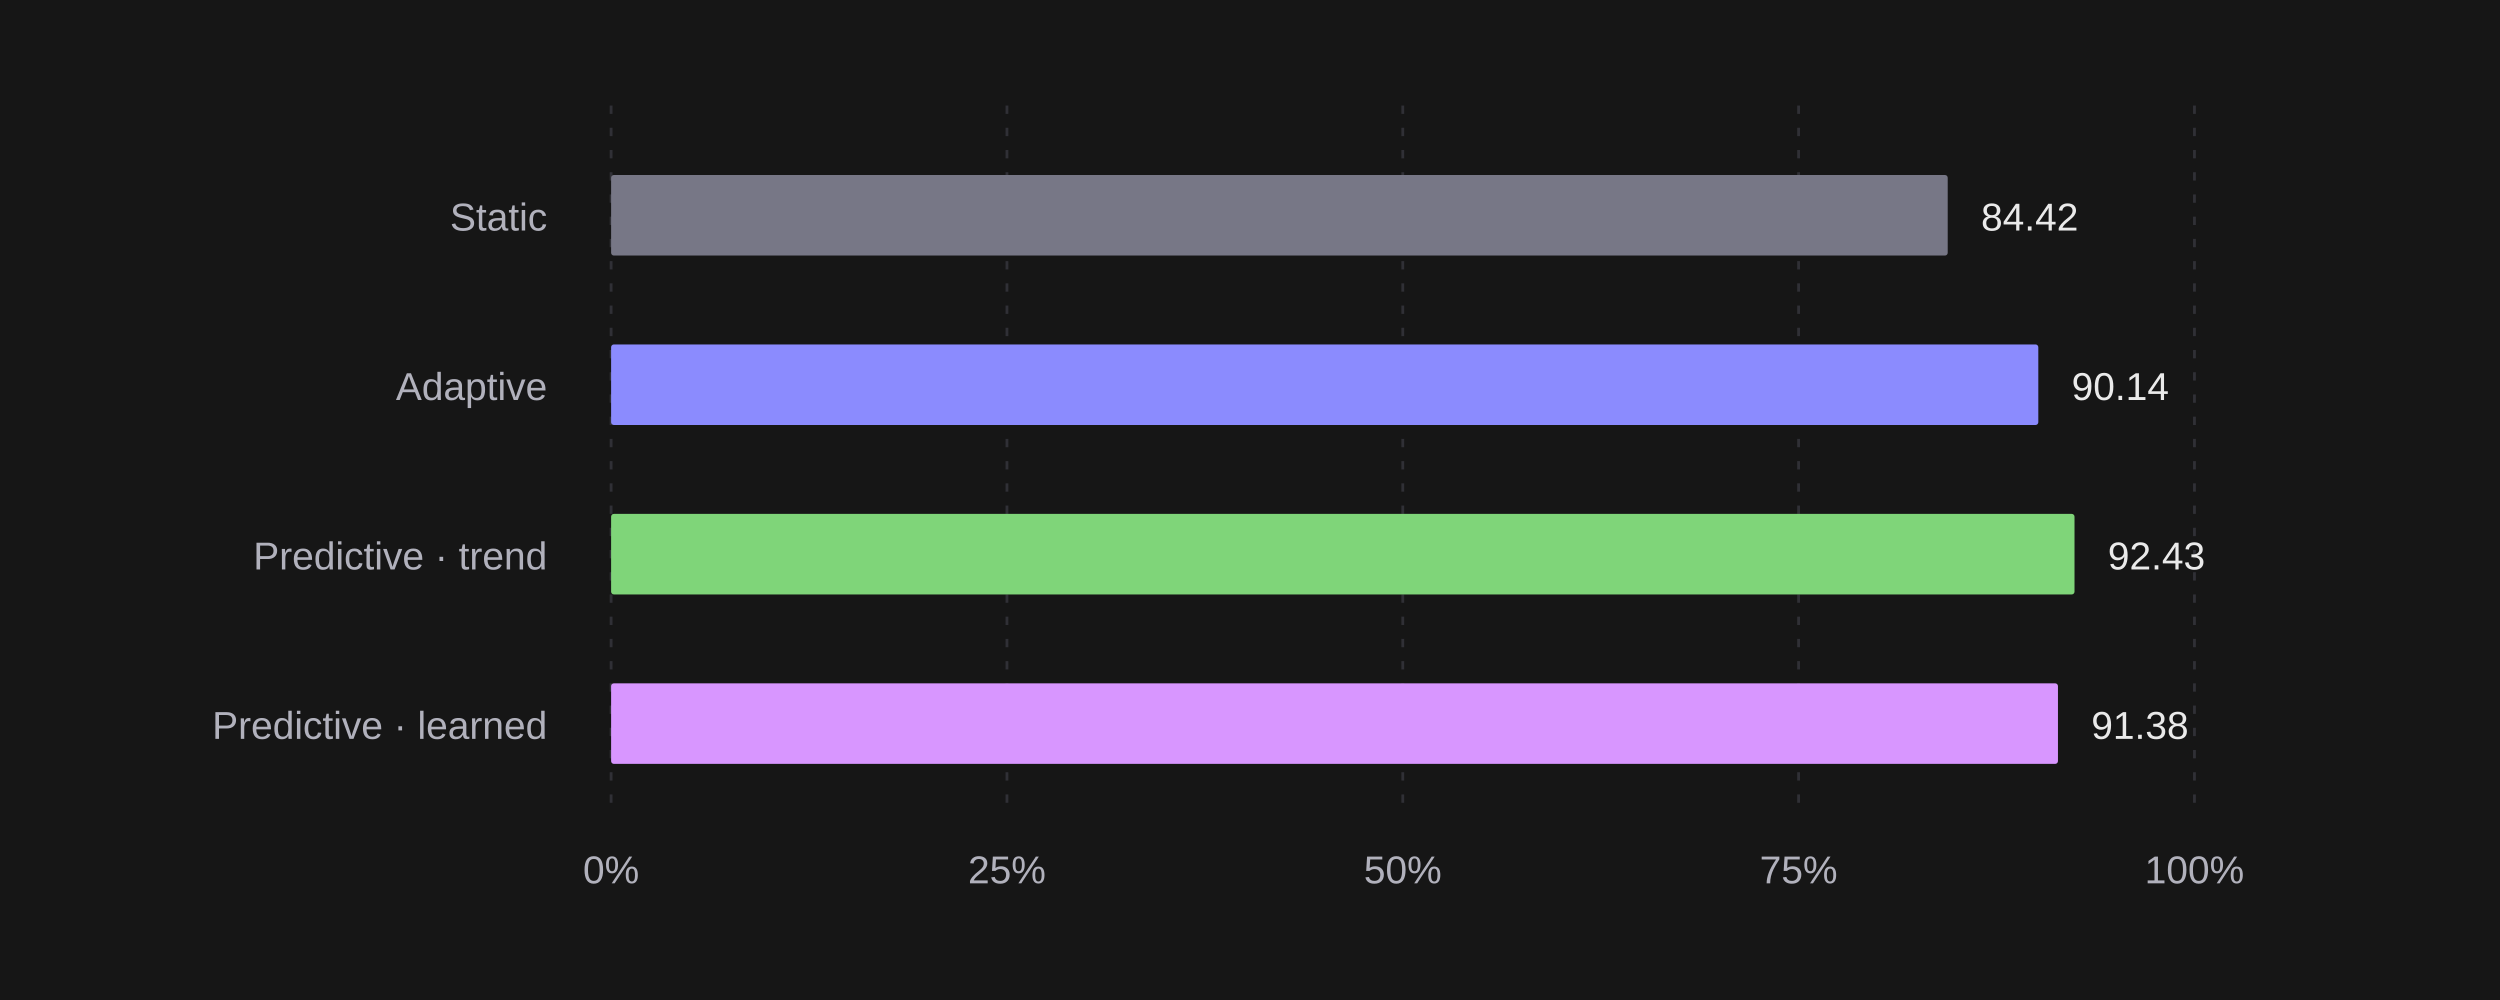
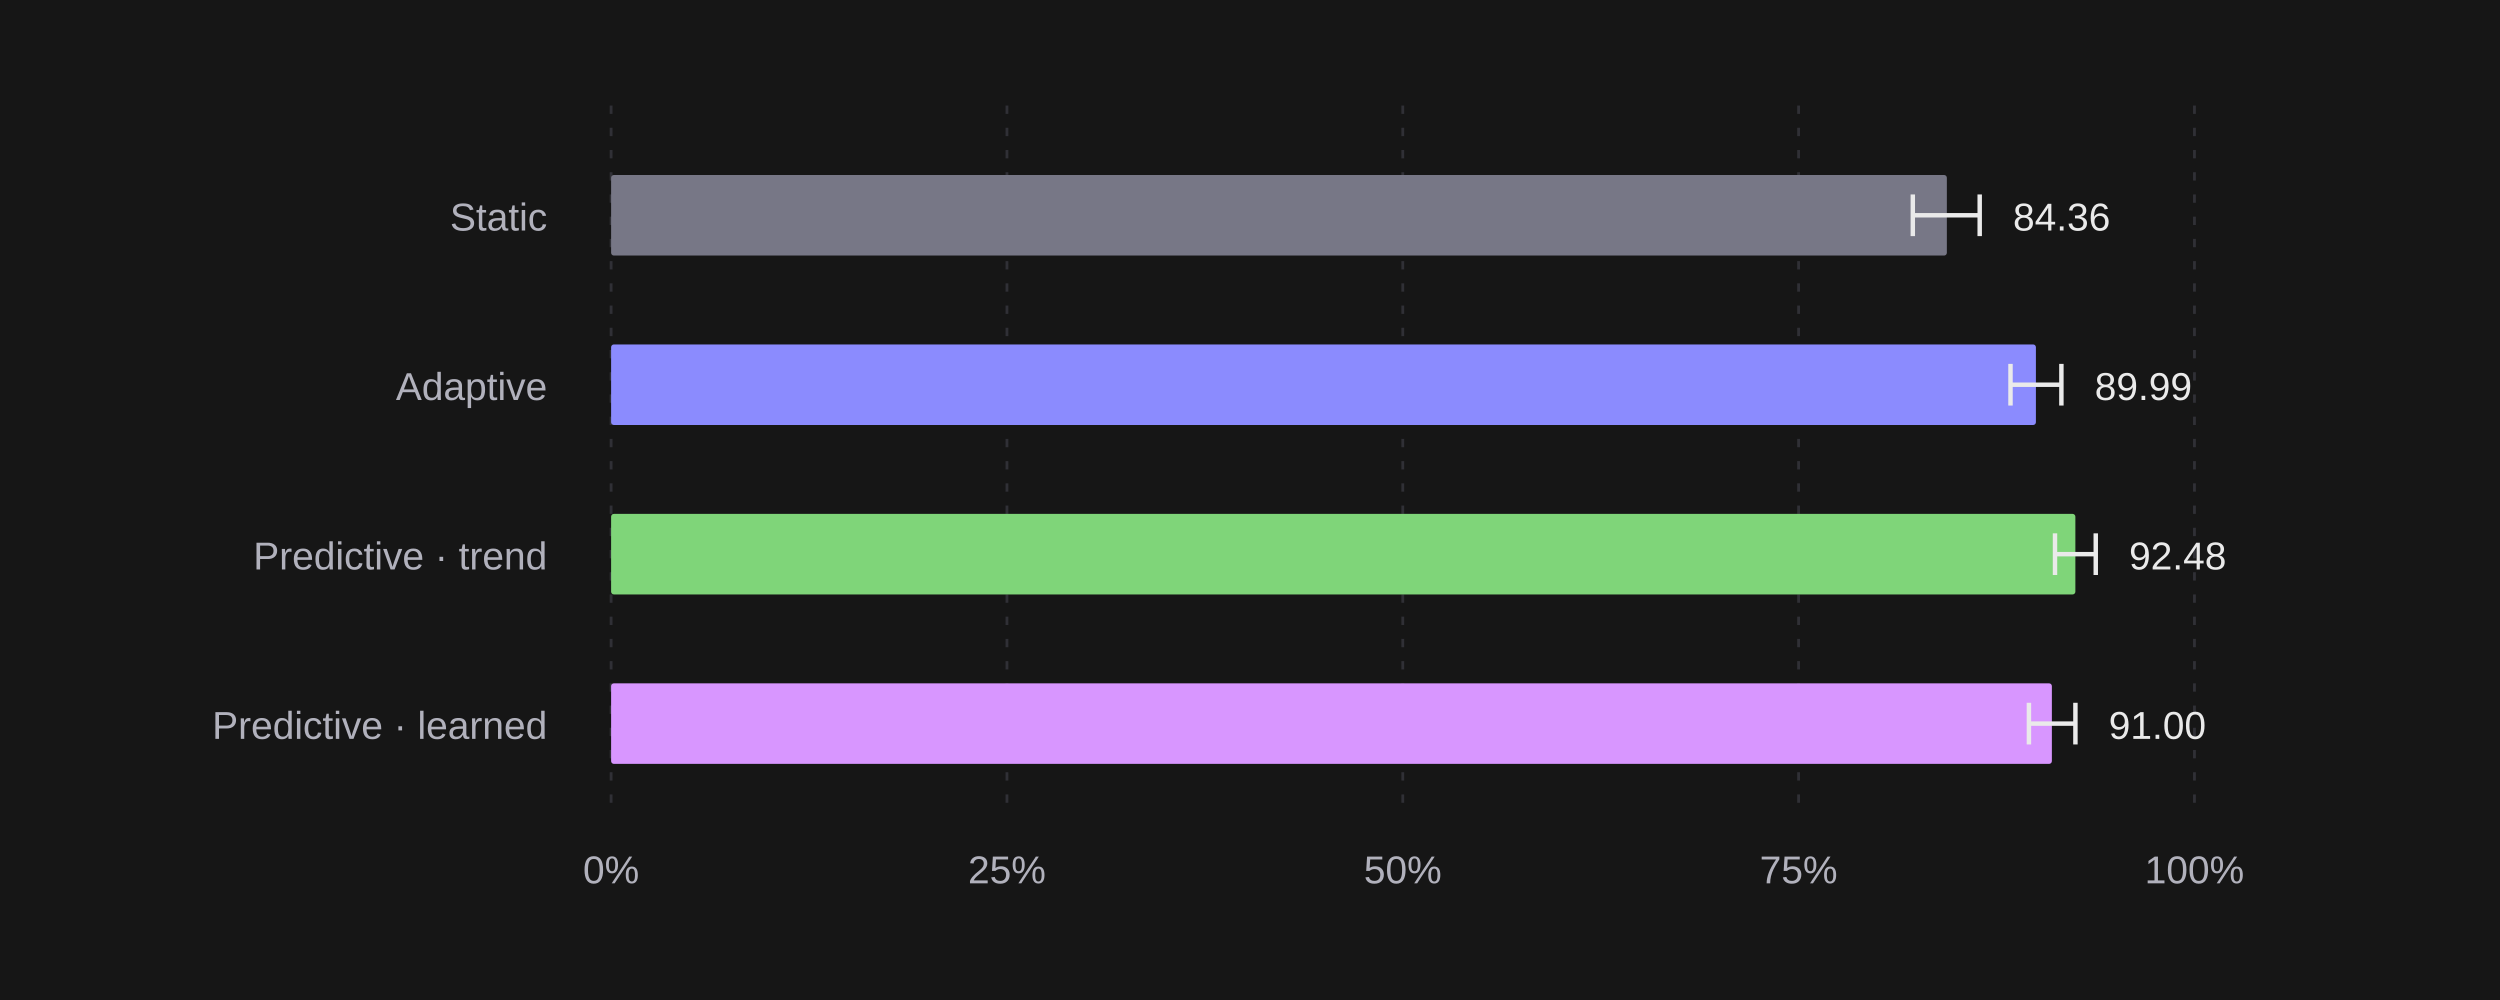
<svg xmlns="http://www.w3.org/2000/svg" width="900" height="360" viewBox="0 0 900 360" role="img" aria-labelledby="title desc">
  <rect width="100%" height="100%" fill="#161616" />
  <g font-family="Arial, sans-serif" font-size="14" fill="#b1b1bc">
    <path d="M220.0 38V290" stroke="#303036" stroke-dasharray="3 5" />
    <text x="220.0" y="318" text-anchor="middle">0%</text>
    <path d="M362.5 38V290" stroke="#303036" stroke-dasharray="3 5" />
    <text x="362.5" y="318" text-anchor="middle">25%</text>
    <path d="M505.0 38V290" stroke="#303036" stroke-dasharray="3 5" />
    <text x="505.0" y="318" text-anchor="middle">50%</text>
    <path d="M647.5 38V290" stroke="#303036" stroke-dasharray="3 5" />
    <text x="647.5" y="318" text-anchor="middle">75%</text>
    <path d="M790.0 38V290" stroke="#303036" stroke-dasharray="3 5" />
    <text x="790.0" y="318" text-anchor="middle">100%</text>
    <text x="197" y="83" text-anchor="end">Static</text>
-     <rect x="220" y="63" width="481.178" height="29" fill="#777786" rx="1" />
-     <text x="713.178" y="83" fill="#eaeaea">84.42</text>
+     <rect x="220" y="63" width="480.87" height="29" fill="#777786" rx="1" />
+     <path d="M688.61 77.5H712.69M688.61 70V85M712.69 70V85" stroke="#eaeaea" stroke-width="1.6" />
+     <text x="724.69" y="83" fill="#eaeaea">84.36</text>
    <text x="197" y="144" text-anchor="end">Adaptive</text>
-     <rect x="220" y="124" width="513.791" height="29" fill="#8b8bfe" rx="1" />
-     <text x="745.791" y="144" fill="#eaeaea">90.14</text>
+     <rect x="220" y="124" width="512.928" height="29" fill="#8b8bfe" rx="1" />
+     <path d="M723.78 138.5H742.10M723.78 131V146M742.10 131V146" stroke="#eaeaea" stroke-width="1.6" />
+     <text x="754.10" y="144" fill="#eaeaea">89.99</text>
    <text x="197" y="205" text-anchor="end">Predictive · trend</text>
-     <rect x="220" y="185" width="526.824" height="29" fill="#7fd579" rx="1" />
-     <text x="758.824" y="205" fill="#eaeaea">92.43</text>
+     <rect x="220" y="185" width="527.133" height="29" fill="#7fd579" rx="1" />
+     <path d="M739.80 199.5H754.47M739.80 192V207M754.47 192V207" stroke="#eaeaea" stroke-width="1.6" />
+     <text x="766.47" y="205" fill="#eaeaea">92.48</text>
    <text x="197" y="266" text-anchor="end">Predictive · learned</text>
-     <rect x="220" y="246" width="520.865" height="29" fill="#d896ff" rx="1" />
-     <text x="752.865" y="266" fill="#eaeaea">91.38</text>
+     <rect x="220" y="246" width="518.673" height="29" fill="#d896ff" rx="1" />
+     <path d="M730.41 260.5H747.15M730.41 253V268M747.15 253V268" stroke="#eaeaea" stroke-width="1.6" />
+     <text x="759.15" y="266" fill="#eaeaea">91.00</text>
  </g>
</svg>
